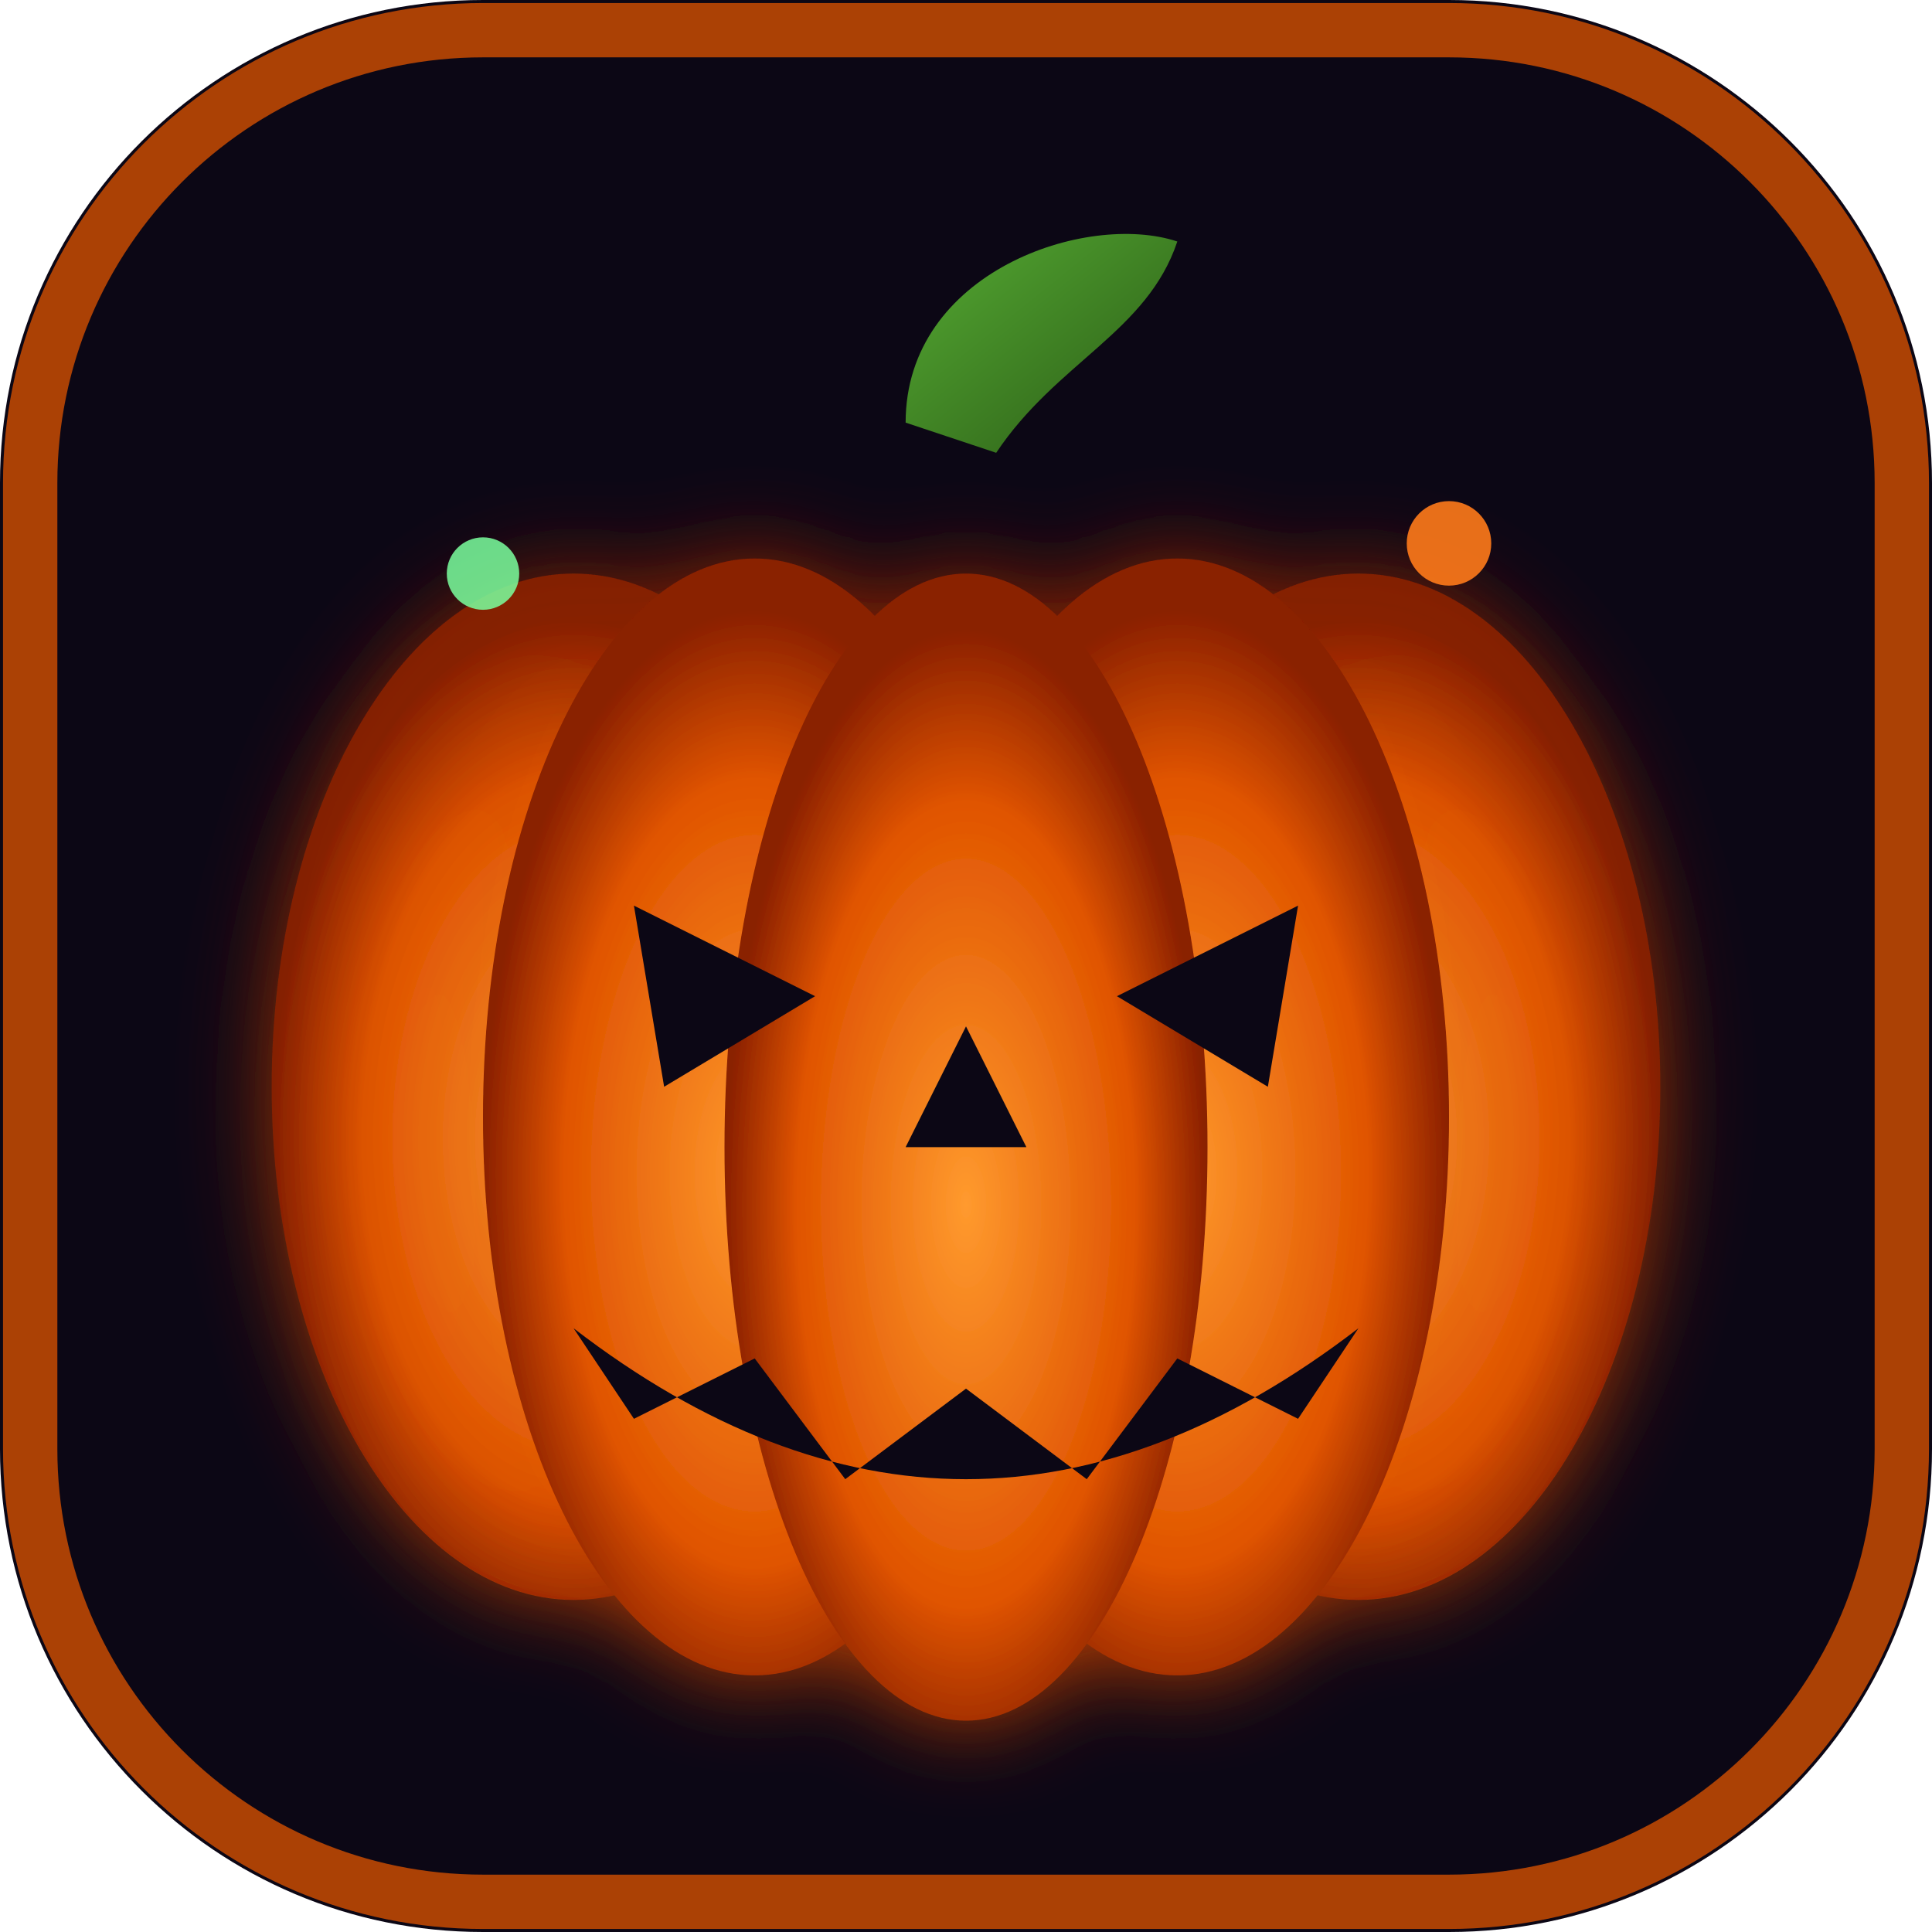
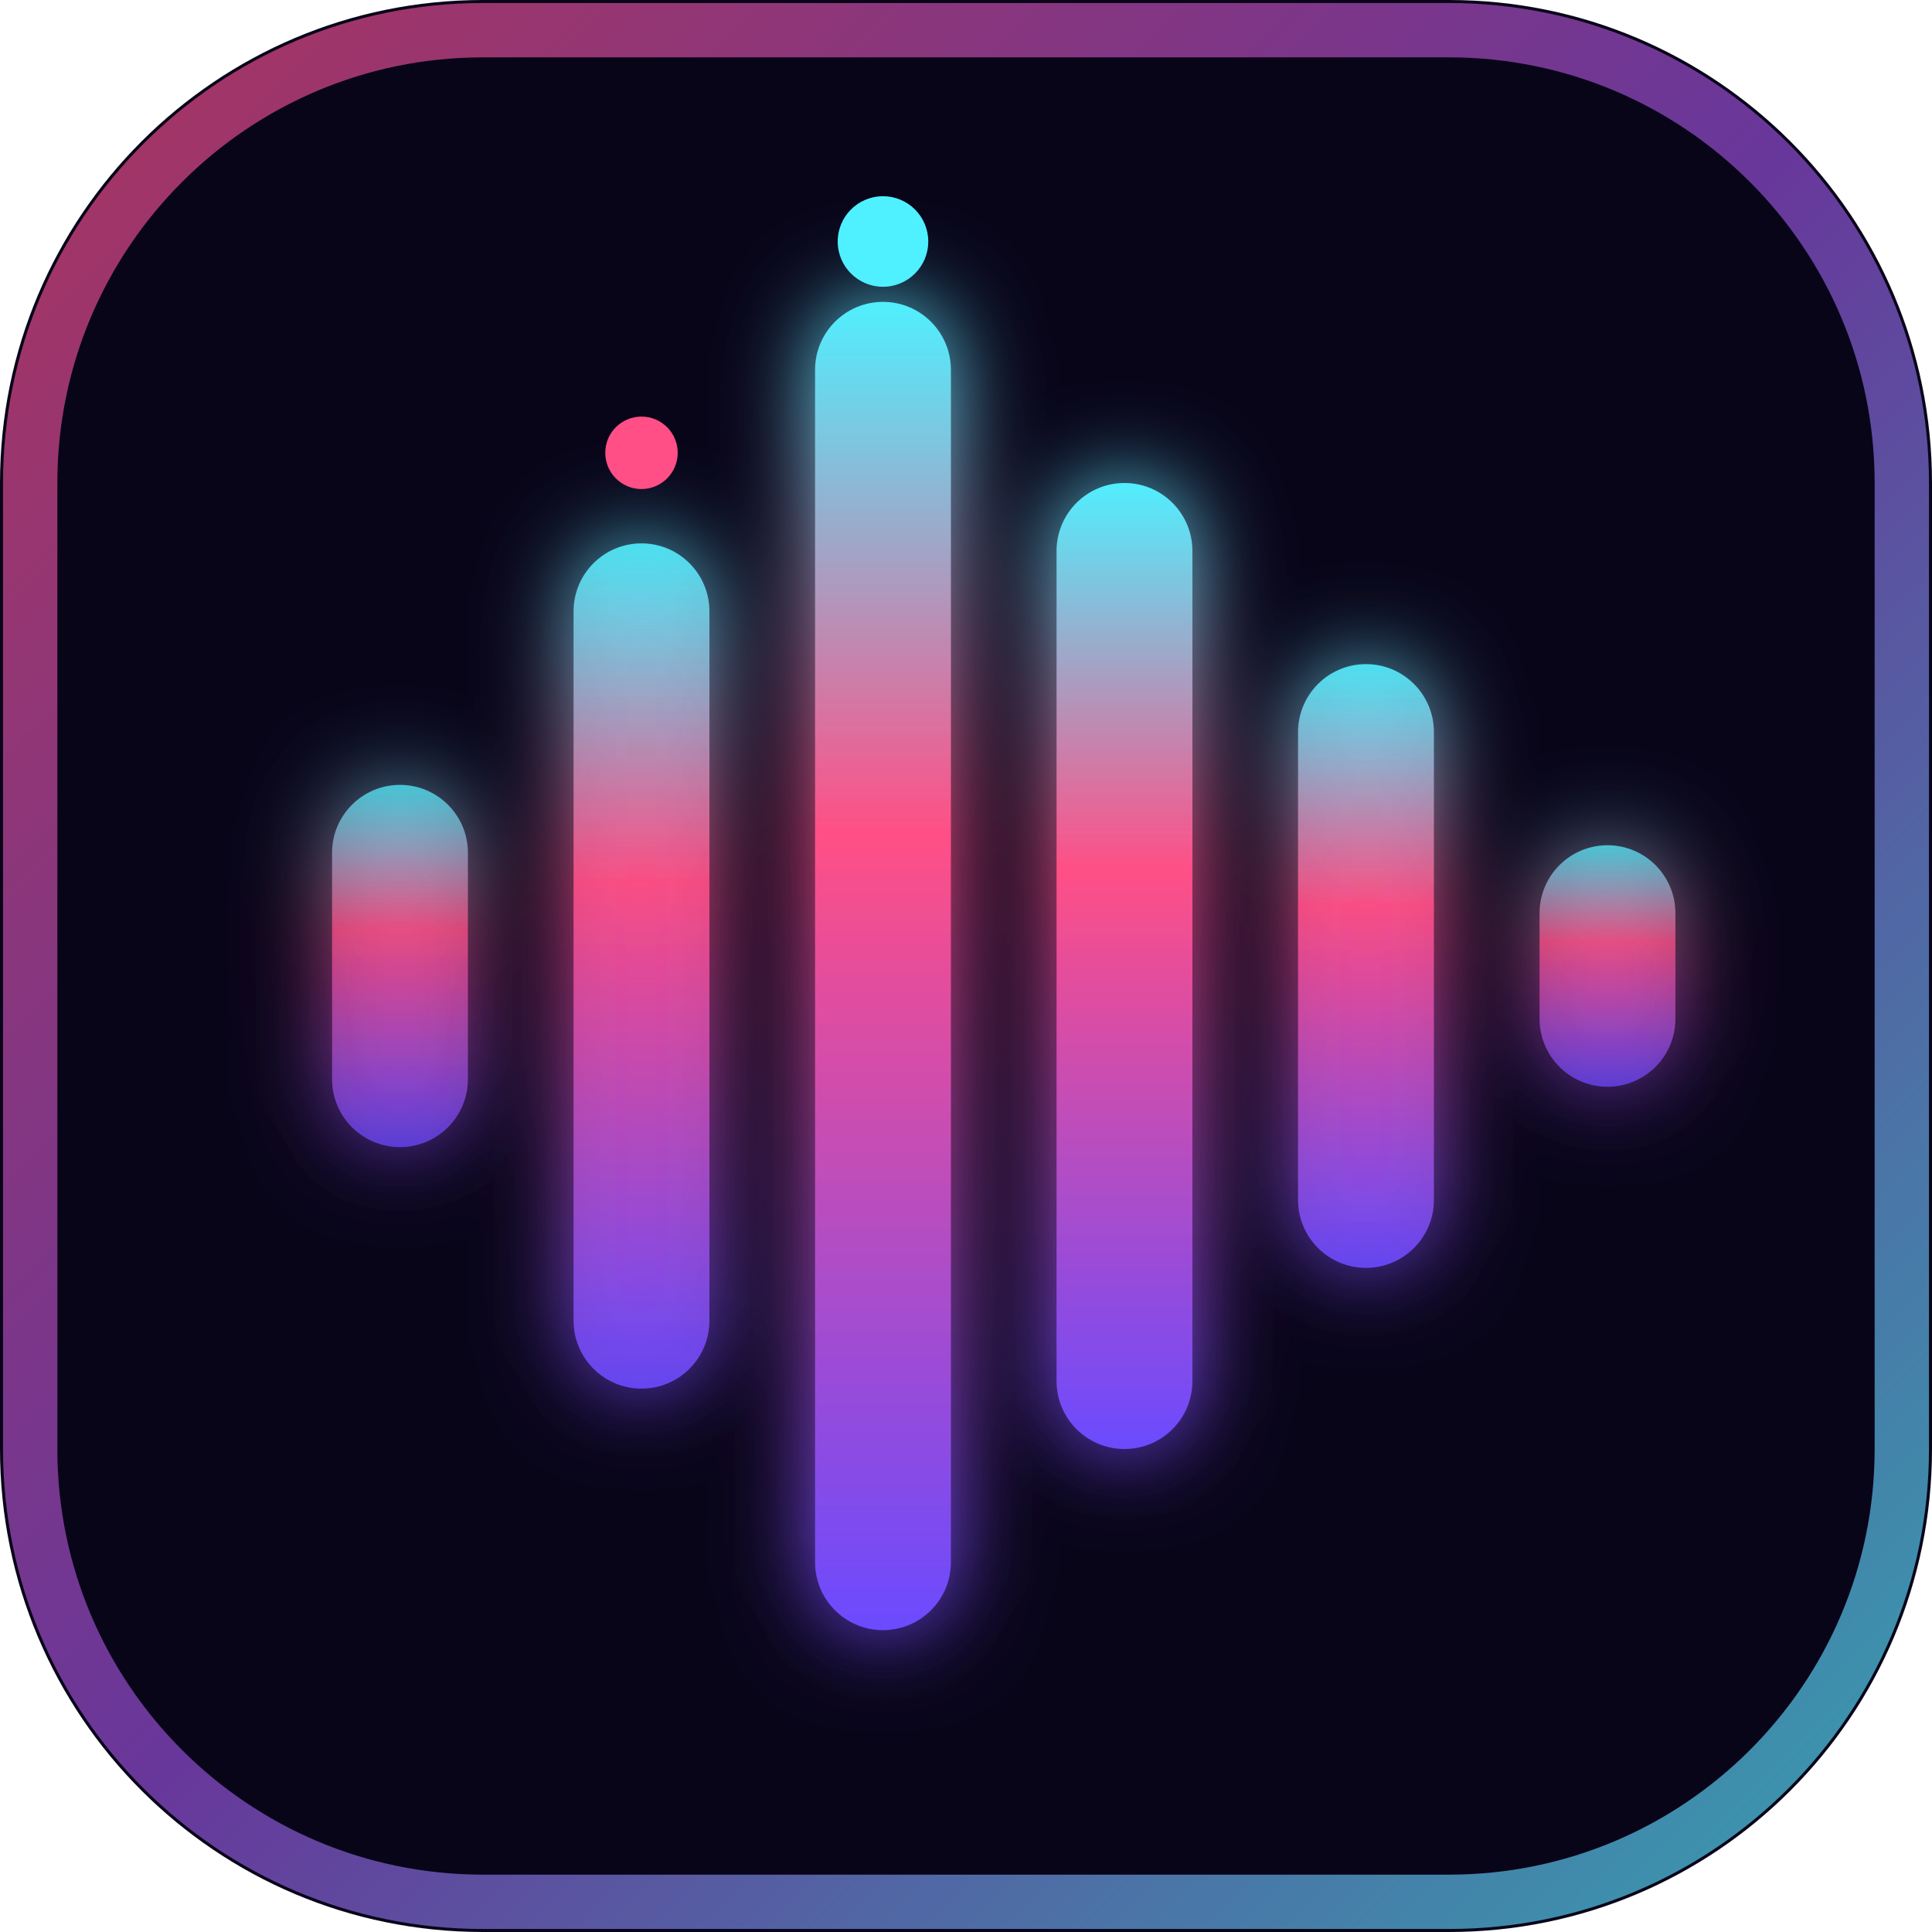
<svg xmlns="http://www.w3.org/2000/svg" viewBox="0 0 64 64" width="64" height="64">
  <defs>
-     <radialGradient id="jackGlow" cx="50%" cy="55%" r="50%">
-       <stop offset="0%" stop-color="#ff9a2e" />
-       <stop offset="70%" stop-color="#e05400" />
-       <stop offset="100%" stop-color="#8a2000" />
-     </radialGradient>
-     <linearGradient id="stemGrad" x1="0%" y1="0%" x2="100%" y2="100%">
-       <stop offset="0%" stop-color="#55aa33" />
-       <stop offset="100%" stop-color="#2a5a15" />
+     <linearGradient id="neonGrad" x1="0%" y1="0%" x2="100%" y2="100%">
+       <stop offset="0%" stop-color="#ff4f86" />
+       <stop offset="50%" stop-color="#9b51e0" />
+       <stop offset="100%" stop-color="#4ff0ff" />
    </linearGradient>
-     <filter id="spookyGlow" x="-25%" y="-25%" width="150%" height="150%">
+     <linearGradient id="barGrad" x1="0%" y1="100%" x2="0%" y2="0%">
+       <stop offset="0%" stop-color="#6a4bff" />
+       <stop offset="60%" stop-color="#ff4f86" />
+       <stop offset="100%" stop-color="#4ff0ff" />
+     </linearGradient>
+     <filter id="glow" x="-20%" y="-20%" width="140%" height="140%">
      <feGaussianBlur stdDeviation="1.5" result="blur" />
      <feComposite in="SourceGraphic" in2="blur" operator="over" />
    </filter>
  </defs>
-   <rect width="64" height="64" rx="16" fill="#0c0715" />
-   <rect x="1" y="1" width="62" height="62" rx="15" fill="none" stroke="#e05400" stroke-width="1.8" opacity="0.75" />
-   <path d="M30 14 C30 9, 36 7, 39 8 C38 11, 35 12, 33 15 Z" fill="url(#stemGrad)" />
-   <g filter="url(#spookyGlow)">
-     <ellipse cx="19" cy="36" rx="10" ry="17" fill="url(#jackGlow)" opacity="0.9" />
-     <ellipse cx="45" cy="36" rx="10" ry="17" fill="url(#jackGlow)" opacity="0.9" />
-     <ellipse cx="25" cy="37" rx="9" ry="18.5" fill="url(#jackGlow)" />
-     <ellipse cx="39" cy="37" rx="9" ry="18.5" fill="url(#jackGlow)" />
-     <ellipse cx="32" cy="38" rx="8" ry="19" fill="url(#jackGlow)" />
+   <rect width="64" height="64" rx="16" fill="#090519" />
+   <rect x="1" y="1" width="62" height="62" rx="15" fill="none" stroke="url(#neonGrad)" stroke-width="1.8" opacity="0.65" />
+   <g filter="url(#glow)">
+     <rect x="11" y="26" width="4.5" height="12" rx="2.25" fill="url(#barGrad)" opacity="0.75" />
+     <rect x="19" y="18" width="4.5" height="28" rx="2.25" fill="url(#barGrad)" opacity="0.9" />
+     <rect x="27" y="10" width="4.5" height="44" rx="2.25" fill="url(#barGrad)" />
+     <rect x="35" y="16" width="4.5" height="32" rx="2.25" fill="url(#barGrad)" />
+     <rect x="43" y="22" width="4.5" height="20" rx="2.25" fill="url(#barGrad)" opacity="0.9" />
+     <rect x="51" y="28" width="4.5" height="8" rx="2.25" fill="url(#barGrad)" opacity="0.75" />
  </g>
-   <polygon points="21,30 27,33 22,36" fill="#0c0715" />
-   <polygon points="43,30 37,33 42,36" fill="#0c0715" />
-   <polygon points="32,34 30,38 34,38" fill="#0c0715" />
-   <path d="M19 44 Q32 54 45 44 L43 47 L39 45 L36 49 L32 46 L28 49 L25 45 L21 47 Z" fill="#0c0715" />
-   <circle cx="16" cy="19" r="1.2" fill="#7aff9e" opacity="0.85" />
-   <circle cx="48" cy="18" r="1.4" fill="#ff7a1a" opacity="0.9" />
+   <circle cx="29.25" cy="8" r="1.5" fill="#4ff0ff" />
+   <circle cx="21.25" cy="15" r="1.2" fill="#ff4f86" />
</svg>
